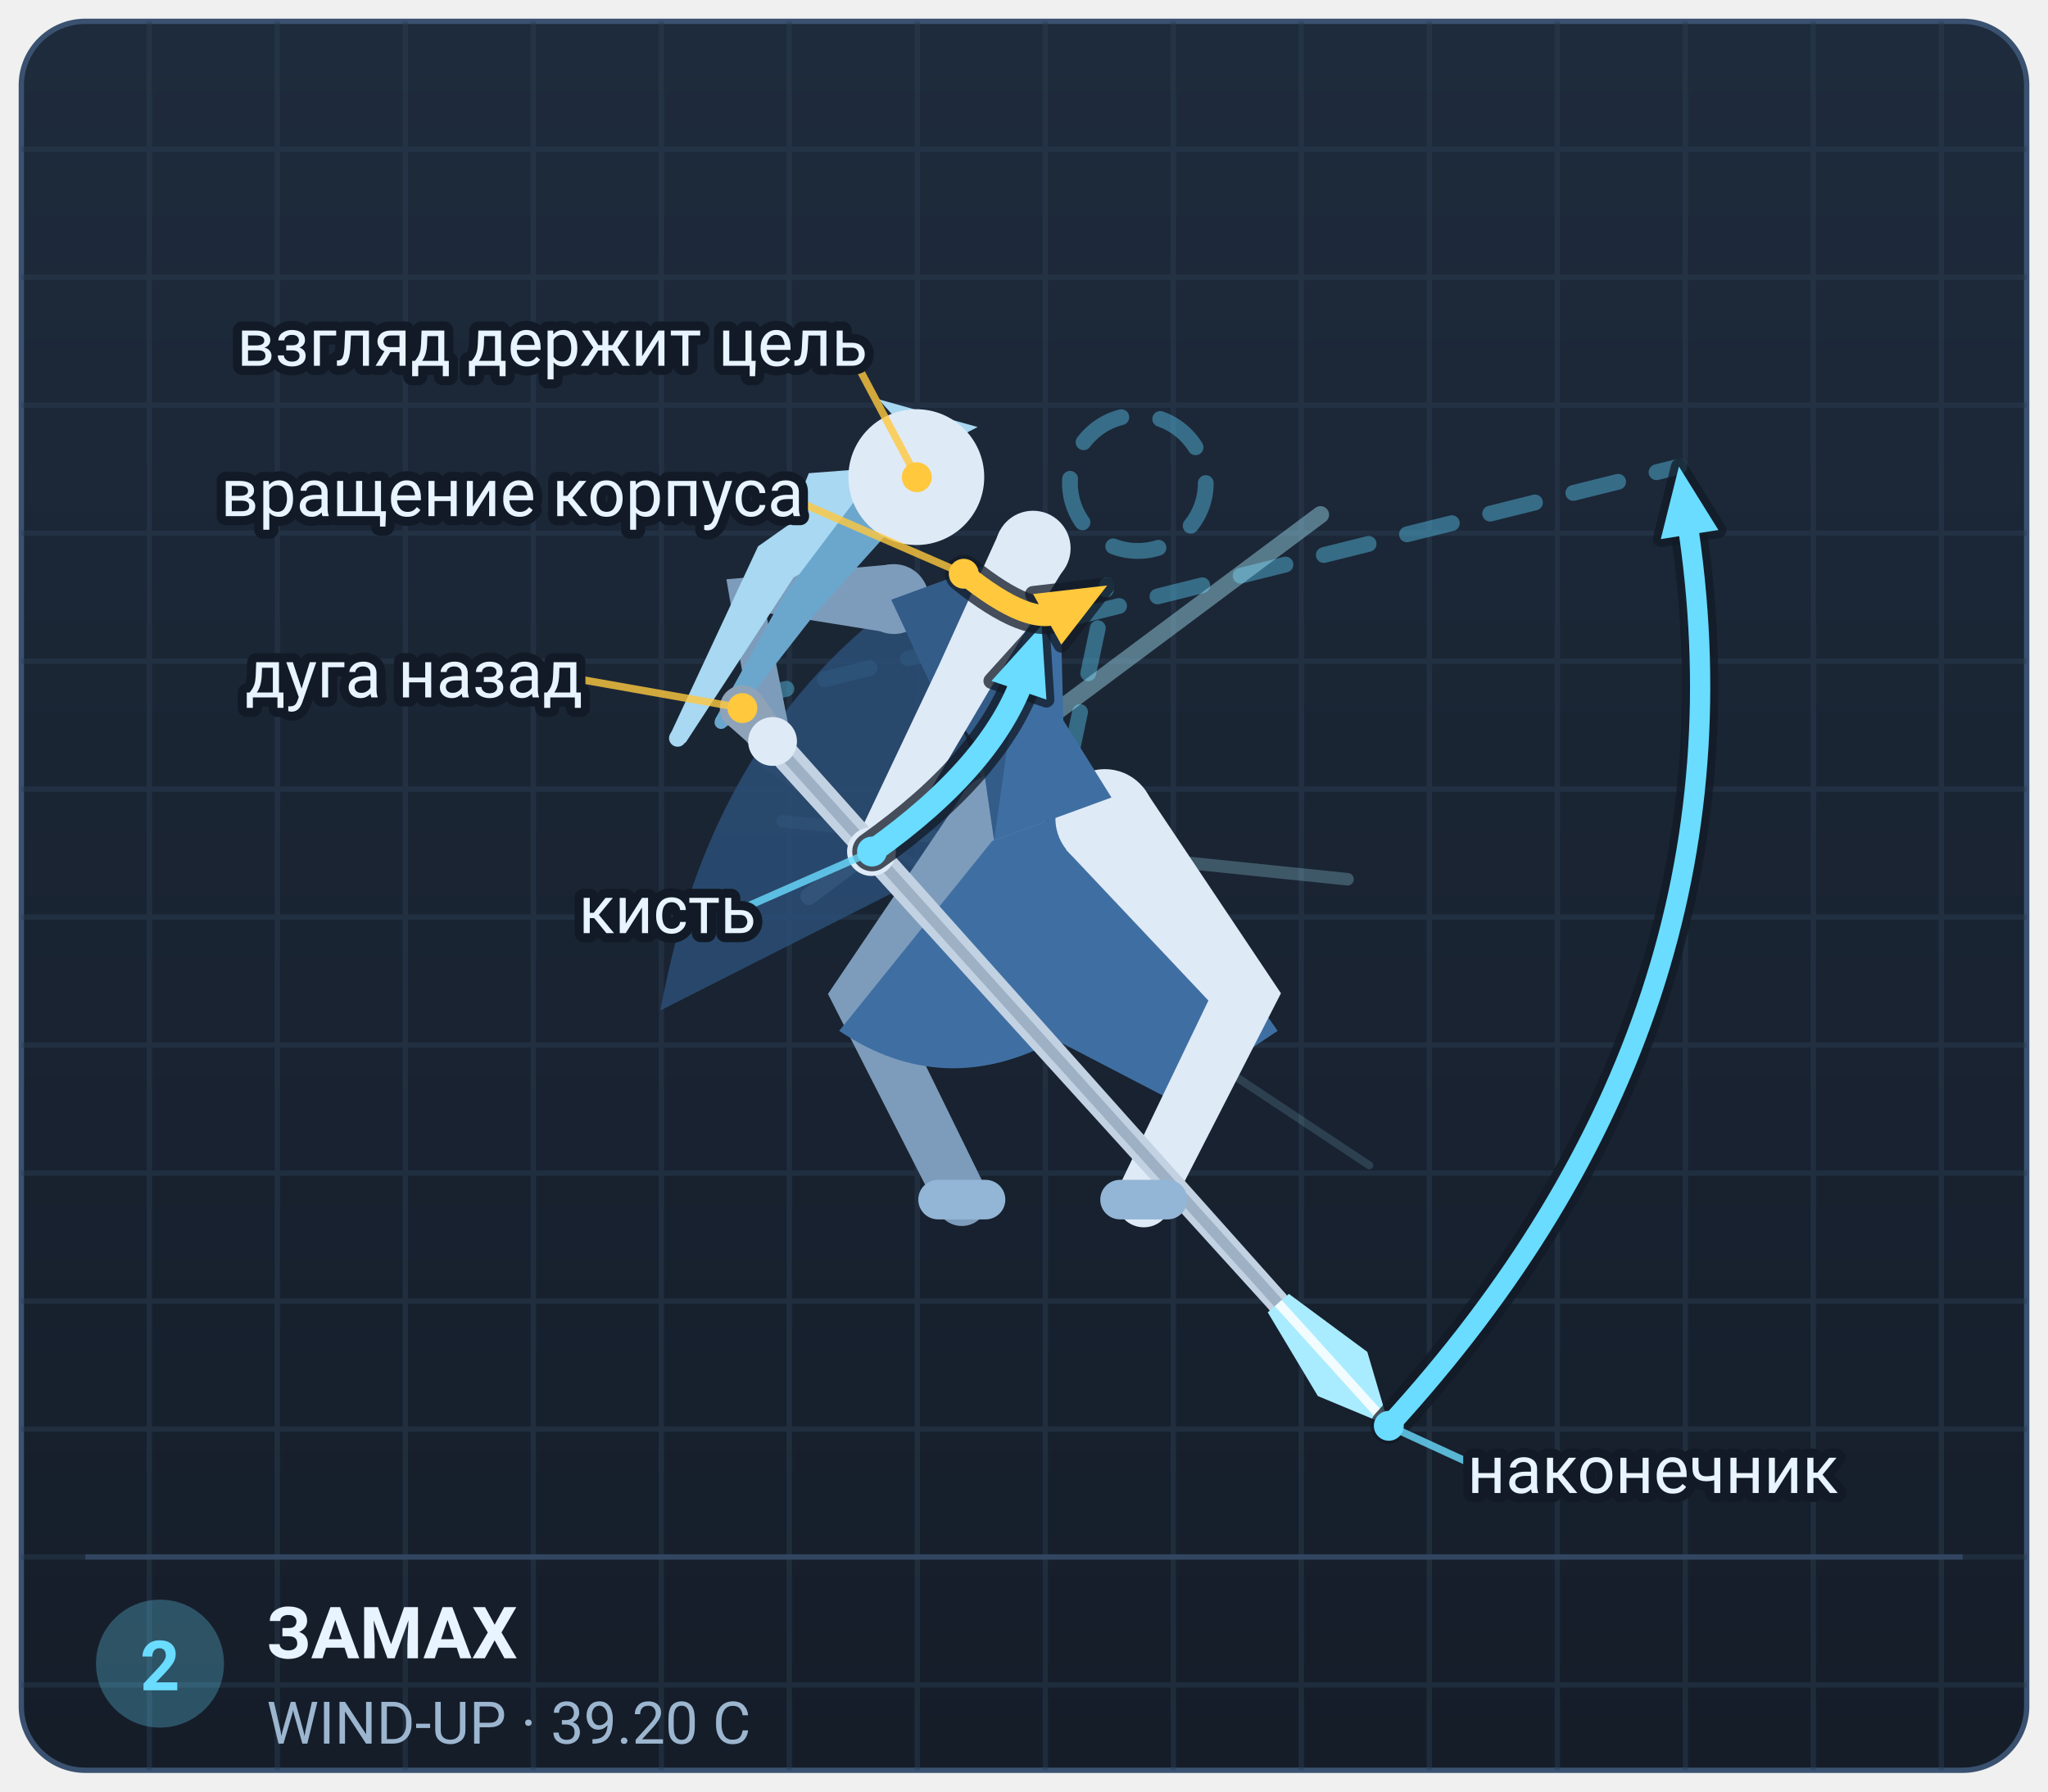
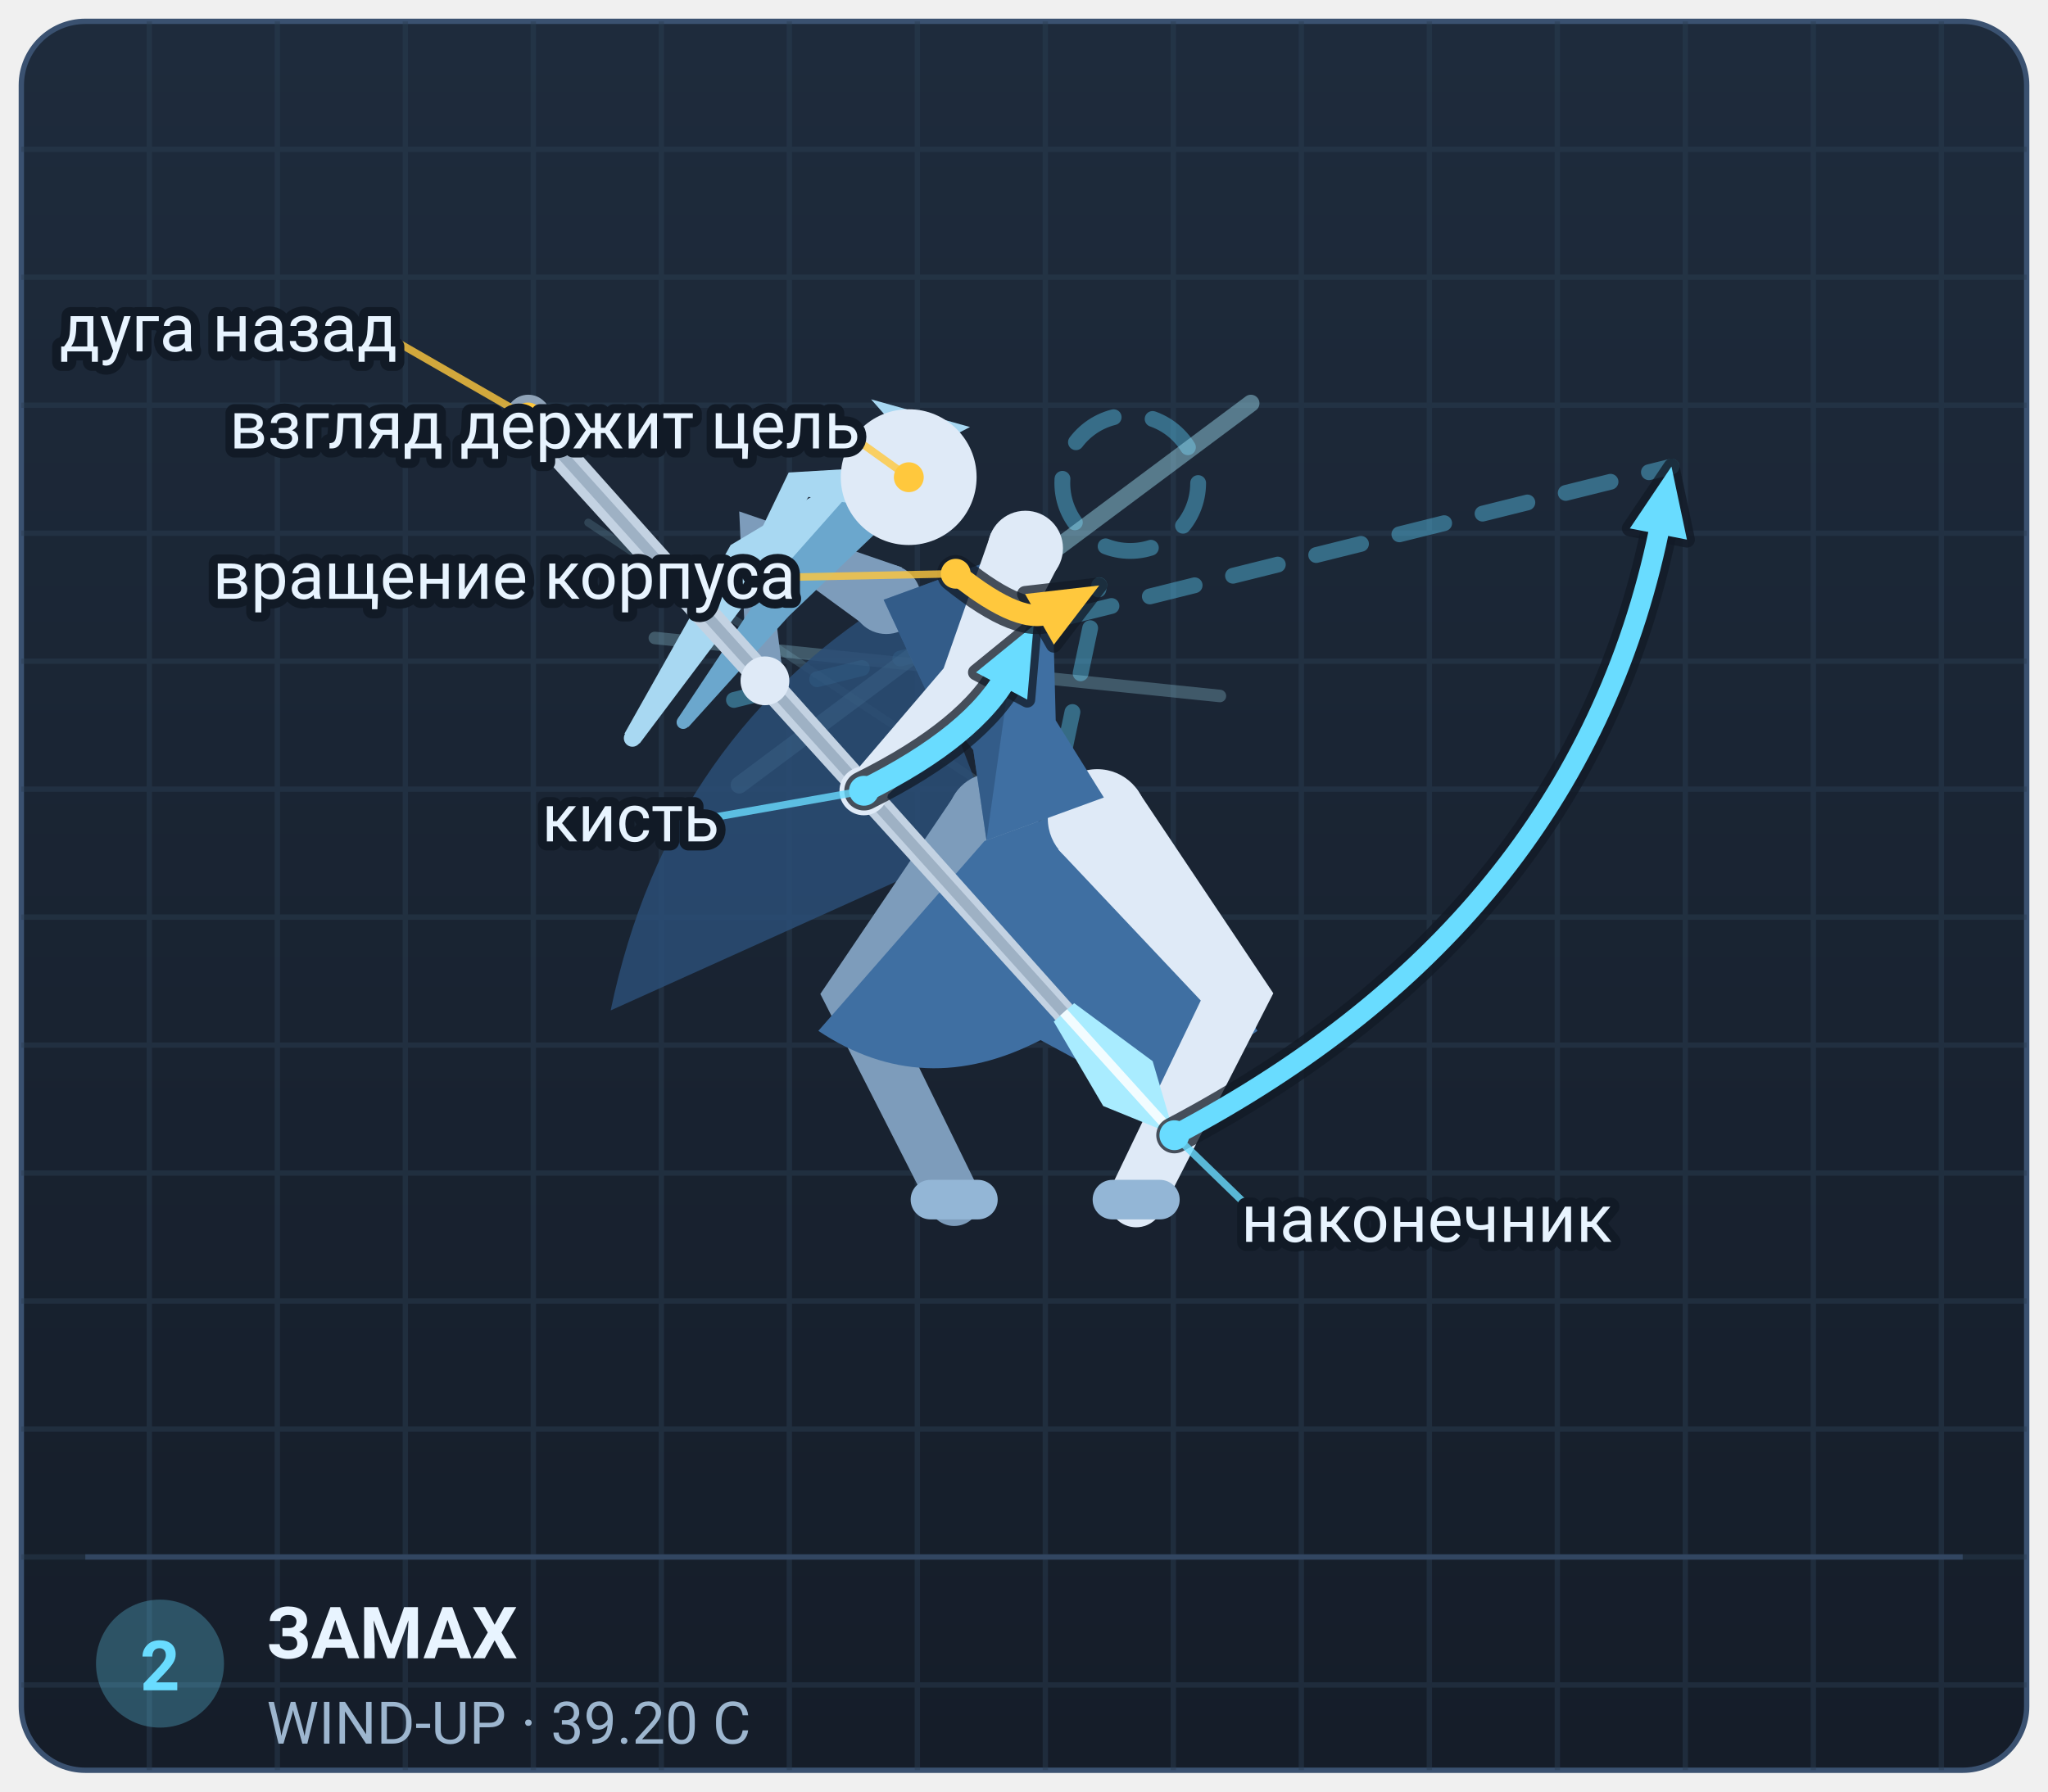
<svg xmlns="http://www.w3.org/2000/svg" viewBox="0 0 384 336" width="100%" preserveAspectRatio="xMidYMid meet" role="img">
  <defs>
-     <linearGradient id="g10214" x1="0" y1="0" x2="0" y2="1">
+     <linearGradient id="g1540" x1="0" y1="0" x2="0" y2="1">
      <stop offset="0" stop-color="#1e2b3c" />
      <stop offset="1" stop-color="#151d29" />
    </linearGradient>
-     <clipPath id="cg10214">
+     <clipPath id="cg1540">
      <rect x="4" y="4" width="376" height="328" rx="12" />
    </clipPath>
  </defs>
-   <rect x="4" y="4" width="376" height="328" rx="12" fill="url(#g10214)" stroke="#3a5170" />
-   <g clip-path="url(#cg10214)" stroke="#2b3d52" stroke-width="1" opacity="0.45">
+   <rect x="4" y="4" width="376" height="328" rx="12" fill="url(#g1540)" stroke="#3a5170" />
+   <g clip-path="url(#cg1540)" stroke="#2b3d52" stroke-width="1" opacity="0.45">
    <line x1="28" y1="4" x2="28" y2="332" />
    <line x1="52" y1="4" x2="52" y2="332" />
    <line x1="76" y1="4" x2="76" y2="332" />
    <line x1="100" y1="4" x2="100" y2="332" />
    <line x1="124" y1="4" x2="124" y2="332" />
    <line x1="148" y1="4" x2="148" y2="332" />
    <line x1="172" y1="4" x2="172" y2="332" />
    <line x1="196" y1="4" x2="196" y2="332" />
    <line x1="220" y1="4" x2="220" y2="332" />
    <line x1="244" y1="4" x2="244" y2="332" />
    <line x1="268" y1="4" x2="268" y2="332" />
    <line x1="292" y1="4" x2="292" y2="332" />
    <line x1="316" y1="4" x2="316" y2="332" />
    <line x1="340" y1="4" x2="340" y2="332" />
    <line x1="364" y1="4" x2="364" y2="332" />
    <line x1="4" y1="28" x2="380" y2="28" />
    <line x1="4" y1="52" x2="380" y2="52" />
    <line x1="4" y1="76" x2="380" y2="76" />
    <line x1="4" y1="100" x2="380" y2="100" />
    <line x1="4" y1="124" x2="380" y2="124" />
    <line x1="4" y1="148" x2="380" y2="148" />
    <line x1="4" y1="172" x2="380" y2="172" />
    <line x1="4" y1="196" x2="380" y2="196" />
    <line x1="4" y1="220" x2="380" y2="220" />
    <line x1="4" y1="244" x2="380" y2="244" />
    <line x1="4" y1="268" x2="380" y2="268" />
    <line x1="4" y1="292" x2="380" y2="292" />
    <line x1="4" y1="316" x2="380" y2="316" />
  </g>
-   <g transform="translate(197.40,224.98) scale(1.2363)">
+   <g transform="translate(195.97,224.98) scale(1.2363)">
    <g opacity="0.40" fill="none" stroke="#5fd4ff" stroke-width="2.4" stroke-dasharray="7 6" stroke-linecap="round" stroke-linejoin="round">
      <polyline points="-16.0,-0.0 -32.2,-30.2 0.0,-54.4 32.2,-30.2 16.0,-0.0" />
      <polyline points="0.0,-54.4 8.2,-93.2" />
      <polyline points="-47.2,-75.8 95.0,-111.2" />
      <circle cx="12.9" cy="-108.7" r="10.3" />
    </g>
-     <line x1="40.6" y1="-103.9" x2="-37.0" y2="-46.0" stroke="#a9ecff" stroke-width="2.6" opacity="0.42" stroke-linecap="round" />
-     <line x1="44.7" y1="-48.6" x2="-41.0" y2="-57.4" stroke="#a9ecff" stroke-width="1.9" opacity="0.26" stroke-linecap="round" />
-     <line x1="48.0" y1="-5.2" x2="-44.2" y2="-66.4" stroke="#a9ecff" stroke-width="1.2" opacity="0.15" stroke-linecap="round" />
-     <path d="M -21.6 -92.1 Q -51.9 -70.9 -59.5 -28.7 L -7.4 -55.1 Z" fill="#2a4d75" opacity="0.85" />
+     <line x1="31.2" y1="-120.8" x2="-46.4" y2="-62.9" stroke="#a9ecff" stroke-width="2.6" opacity="0.42" stroke-linecap="round" />
+     <line x1="26.5" y1="-76.4" x2="-59.2" y2="-85.2" stroke="#a9ecff" stroke-width="1.9" opacity="0.26" stroke-linecap="round" />
+     <line x1="22.9" y1="-41.5" x2="-69.3" y2="-102.7" stroke="#a9ecff" stroke-width="1.2" opacity="0.15" stroke-linecap="round" />
+     <path d="M -21.6 -92.1 Q -57.1 -70.9 -65.9 -28.7 L -7.4 -55.1 Z" fill="#2a4d75" opacity="0.85" />
    <polygon points="-17.3,1.8 -34.1,-31.2 -13.3,-62.0 -2.5,-53.5 -24.1,-30.2 -10.2,-1.8" fill="#7d9cbb" opacity="1.00" />
    <circle cx="-13.8" cy="-0.0" r="4.0" fill="#7d9cbb" />
    <circle cx="-7.9" cy="-57.8" r="6.9" fill="#7d9cbb" />
-     <polygon points="-24.2,-85.9 -43.5,-89.0 -39.7,-70.0 -45.2,-69.0 -49.5,-94.1 -24.0,-96.4" fill="#7d9cbb" opacity="1.00" />
+     <polygon points="-26.4,-86.4 -42.0,-97.8 -39.7,-78.9 -45.2,-78.5 -46.4,-104.4 -21.7,-95.9" fill="#7d9cbb" opacity="1.00" />
    <circle cx="-24.1" cy="-91.1" r="5.3" fill="#7d9cbb" />
-     <circle cx="-42.5" cy="-69.5" r="2.8" fill="#7d9cbb" />
-     <path d="M -9.2 -54.4 L -32.4 -25.6 Q -16.6 -15.0 0.5 -24.2 Q 0.5 -24.2 18.2 -15.0 Q 18.2 -15.0 34.1 -25.6 L 9.2 -61.1 Z" fill="#3f6fa2" />
+     <circle cx="-42.5" cy="-78.7" r="2.8" fill="#7d9cbb" />
+     <path d="M -9.2 -54.4 L -34.4 -25.6 Q -18.5 -15.0 -0.7 -24.2 Q -0.7 -24.2 16.3 -15.0 Q 16.3 -15.0 32.2 -25.6 L 9.2 -61.1 Z" fill="#3f6fa2" />
    <polygon points="10.0,-1.9 23.6,-30.2 2.0,-53.1 13.8,-62.4 34.6,-31.3 17.6,1.9" fill="#dfeaf7" opacity="1.00" />
    <circle cx="13.8" cy="-0.0" r="4.2" fill="#dfeaf7" />
    <circle cx="7.9" cy="-57.8" r="7.5" fill="#dfeaf7" />
    <polygon points="-2.6,-99.0 1.3,-84.4 1.6,-72.7 8.9,-61.0 -8.9,-54.5 -10.9,-68.2 -18.1,-77.3 -24.5,-91.0" fill="#3f6fa2" />
    <polygon points="-8.9,-54.5 -10.9,-68.2 -18.1,-77.3 -24.5,-91.0 -2.6,-99.0" fill="#2a4d75" opacity="0.55" />
-     <polygon points="-21.4,-103.9 -39.3,-94.4 -55.7,-69.3 -58.0,-70.6 -44.7,-99.1 -26.4,-112.0" fill="#a8d8f2" opacity="1.00" />
+     <polygon points="-21.7,-103.8 -42.7,-94.2 -61.5,-69.2 -63.8,-70.7 -47.7,-99.3 -26.1,-112.2" fill="#a8d8f2" opacity="1.00" />
    <circle cx="-23.9" cy="-108.0" r="4.8" fill="#a8d8f2" />
-     <circle cx="-56.9" cy="-70.0" r="1.3" fill="#a8d8f2" />
-     <polygon points="-21.0,-105.6 -36.2,-88.7 -49.4,-71.8 -51.2,-72.9 -40.6,-92.0 -26.8,-110.3" fill="#6ba7cd" opacity="1.00" />
+     <circle cx="-62.6" cy="-70.0" r="1.3" fill="#a8d8f2" />
+     <polygon points="-21.2,-105.4 -38.9,-88.5 -54.1,-71.7 -55.7,-73.0 -43.0,-92.1 -26.6,-110.6" fill="#6ba7cd" opacity="1.00" />
    <circle cx="-23.9" cy="-108.0" r="3.7" fill="#6ba7cd" />
-     <circle cx="-50.3" cy="-72.4" r="1.0" fill="#6ba7cd" />
-     <polygon points="-24.0,-104.8 -33.8,-106.7 -44.0,-88.1 -45.6,-88.8 -37.0,-110.2 -23.8,-111.2" fill="#a8d8f2" opacity="1.00" />
+     <circle cx="-54.9" cy="-72.4" r="1.0" fill="#6ba7cd" />
+     <polygon points="-24.0,-104.8 -35.9,-106.6 -47.7,-88.0 -49.2,-88.9 -38.9,-110.3 -23.8,-111.2" fill="#a8d8f2" opacity="1.00" />
    <circle cx="-23.9" cy="-108.0" r="3.2" fill="#a8d8f2" />
-     <circle cx="-44.8" cy="-88.5" r="0.9" fill="#a8d8f2" />
+     <circle cx="-48.4" cy="-88.5" r="0.9" fill="#a8d8f2" />
    <polygon points="-26.4,-121.4 -11.4,-117.2 -33.2,-105.9 -21.8,-116.2" fill="#a8d8f2" />
    <circle cx="-20.7" cy="-109.6" r="10.3" fill="#dfeaf7" />
-     <polygon points="2.0,-96.2 -9.8,-77.0 -24.9,-51.4 -30.0,-54.2 -17.3,-81.0 -8.0,-101.5" fill="#dfeaf7" opacity="1.00" />
+     <polygon points="2.2,-96.6 -8.4,-75.9 -25.4,-60.0 -29.5,-64.1 -15.4,-80.6 -8.2,-101.1" fill="#dfeaf7" opacity="1.00" />
    <circle cx="-3.0" cy="-98.8" r="5.7" fill="#dfeaf7" />
-     <circle cx="-27.5" cy="-52.8" r="2.9" fill="#dfeaf7" />
-     <polygon points="-45.4,-76.1 35.5,14.5 32.9,16.8 -48.7,-73.1" fill="#c3d2e2" opacity="1.00" />
-     <circle cx="-47.1" cy="-74.6" r="2.2" fill="#c3d2e2" />
-     <circle cx="34.2" cy="15.7" r="1.7" fill="#c3d2e2" />
-     <line x1="-47.1" y1="-74.6" x2="34.2" y2="15.7" stroke="#8fa3b8" stroke-width="1.6" opacity="0.7" />
-     <polygon points="-44.5,-76.9 -41.8,-73.1 -46.1,-69.2 -49.6,-72.3" fill="#8fa3b8" opacity="1.00" />
-     <circle cx="-47.1" cy="-74.6" r="3.4" fill="#8fa3b8" />
-     <circle cx="-44.0" cy="-71.1" r="2.9" fill="#8fa3b8" />
-     <polygon points="51.0,34.3 47.7,23.1 35.8,14.3 32.6,17.1 40.2,29.8" fill="#a9ecff" />
-     <line x1="34.2" y1="15.7" x2="51.0" y2="34.3" stroke="#ffffff" stroke-width="1.4" opacity="0.85" />
-     <circle cx="-42.5" cy="-69.5" r="3.7" fill="#dfeaf7" />
-     <circle cx="-27.5" cy="-52.8" r="3.7" fill="#dfeaf7" />
+     <circle cx="-27.5" cy="-62.0" r="2.9" fill="#dfeaf7" />
+     <polygon points="-76.8,-120.2 4.1,-29.6 1.5,-27.3 -80.1,-117.2" fill="#c3d2e2" opacity="1.00" />
+     <circle cx="-78.4" cy="-118.7" r="2.2" fill="#c3d2e2" />
+     <circle cx="2.8" cy="-28.4" r="1.7" fill="#c3d2e2" />
+     <line x1="-78.4" y1="-118.7" x2="2.8" y2="-28.4" stroke="#8fa3b8" stroke-width="1.6" opacity="0.7" />
+     <polygon points="-75.9,-121.0 -73.2,-117.2 -77.5,-113.3 -81.0,-116.4" fill="#8fa3b8" opacity="1.00" />
+     <circle cx="-78.4" cy="-118.7" r="3.4" fill="#8fa3b8" />
+     <circle cx="-75.3" cy="-115.2" r="2.9" fill="#8fa3b8" />
+     <polygon points="19.6,-9.8 16.3,-21.0 4.4,-29.8 1.3,-27.0 8.8,-14.2" fill="#a9ecff" />
+     <line x1="2.8" y1="-28.4" x2="19.6" y2="-9.8" stroke="#ffffff" stroke-width="1.4" opacity="0.85" />
+     <circle cx="-42.5" cy="-78.7" r="3.7" fill="#dfeaf7" />
+     <circle cx="-27.5" cy="-62.0" r="3.7" fill="#dfeaf7" />
    <rect x="-20.4" y="-3.0" width="13.2" height="6" rx="3" fill="#93b6d6" />
    <rect x="7.2" y="-3.0" width="13.2" height="6" rx="3" fill="#93b6d6" />
  </g>
-   <path d="M 163.5 159.7 Q 186.2 143.6 192.0 126.7" fill="none" stroke="#111a26" stroke-width="7.4" stroke-linecap="round" opacity="0.75" />
-   <polygon points="195.3,117.3 196.2,131.2 185.9,127.7" fill="none" stroke="#111a26" stroke-width="3" stroke-linejoin="round" opacity="0.75" />
-   <path d="M 163.5 159.7 Q 186.2 143.6 192.0 126.7" fill="none" stroke="#69dcff" stroke-width="4.4" stroke-linecap="round" />
-   <polygon points="195.3,117.3 196.2,131.2 185.9,127.7" fill="#69dcff" />
-   <path d="M 260.4 267.4 Q 330.8 190.5 316.3 97.4" fill="none" stroke="#111a26" stroke-width="6.8" stroke-linecap="round" opacity="0.75" />
-   <polygon points="314.8,87.5 322.2,99.4 311.4,101.1" fill="none" stroke="#111a26" stroke-width="3" stroke-linejoin="round" opacity="0.75" />
-   <path d="M 260.4 267.4 Q 330.8 190.5 316.3 97.4" fill="none" stroke="#69dcff" stroke-width="3.8" stroke-linecap="round" />
-   <polygon points="314.8,87.5 322.2,99.4 311.4,101.1" fill="#69dcff" />
-   <path d="M 180.7 107.6 Q 193.4 117.8 198.9 114.7" fill="none" stroke="#111a26" stroke-width="7.0" stroke-linecap="round" opacity="0.75" />
-   <polygon points="207.6,109.8 199.0,120.9 193.7,111.4" fill="none" stroke="#111a26" stroke-width="3" stroke-linejoin="round" opacity="0.75" />
-   <path d="M 180.7 107.6 Q 193.4 117.8 198.9 114.7" fill="none" stroke="#ffc83d" stroke-width="4.0" stroke-linecap="round" />
-   <polygon points="207.6,109.8 199.0,120.9 193.7,111.4" fill="#ffc83d" />
-   <line x1="260.4" y1="267.4" x2="279.1" y2="276.0" stroke="#69dcff" stroke-width="1.4" opacity="0.8" />
-   <circle cx="260.4" cy="267.4" r="2.8" fill="#69dcff" />
-   <text x="275.1" y="280.0" fill="#e8f4ff" font-size="12.5" text-anchor="start" font-family="Segoe UI, Roboto, sans-serif" paint-order="stroke" stroke="#111a26" stroke-width="3.4" stroke-linejoin="round">наконечник</text>
-   <line x1="139.2" y1="132.8" x2="105.3" y2="126.8" stroke="#ffc83d" stroke-width="1.4" opacity="0.8" />
-   <circle cx="139.2" cy="132.8" r="2.8" fill="#ffc83d" />
-   <text x="109.3" y="130.8" fill="#e8f4ff" font-size="12.5" text-anchor="end" font-family="Segoe UI, Roboto, sans-serif" paint-order="stroke" stroke="#111a26" stroke-width="3.4" stroke-linejoin="round">дуга назад</text>
-   <line x1="163.5" y1="159.7" x2="137.8" y2="171.0" stroke="#69dcff" stroke-width="1.4" opacity="0.8" />
-   <circle cx="163.5" cy="159.7" r="2.8" fill="#69dcff" />
-   <text x="141.8" y="175.0" fill="#e8f4ff" font-size="12.5" text-anchor="end" font-family="Segoe UI, Roboto, sans-serif" paint-order="stroke" stroke="#111a26" stroke-width="3.4" stroke-linejoin="round">кисть</text>
-   <line x1="171.9" y1="89.5" x2="158.7" y2="64.6" stroke="#ffc83d" stroke-width="1.4" opacity="0.8" />
-   <circle cx="171.9" cy="89.5" r="2.8" fill="#ffc83d" />
-   <text x="162.7" y="68.6" fill="#e8f4ff" font-size="12.5" text-anchor="end" font-family="Segoe UI, Roboto, sans-serif" paint-order="stroke" stroke="#111a26" stroke-width="3.4" stroke-linejoin="round">взгляд держит цель</text>
-   <line x1="180.7" y1="107.6" x2="146.7" y2="92.8" stroke="#ffc83d" stroke-width="1.4" opacity="0.8" />
-   <circle cx="180.7" cy="107.6" r="2.8" fill="#ffc83d" />
-   <text x="150.7" y="96.8" fill="#e8f4ff" font-size="12.5" text-anchor="end" font-family="Segoe UI, Roboto, sans-serif" paint-order="stroke" stroke="#111a26" stroke-width="3.4" stroke-linejoin="round">вращение корпуса</text>
+   <path d="M 162.0 148.3 Q 182.9 137.9 189.1 126.1" fill="none" stroke="#111a26" stroke-width="7.4" stroke-linecap="round" opacity="0.75" />
+   <polygon points="193.8,117.3 192.6,131.2 183.0,126.1" fill="none" stroke="#111a26" stroke-width="3" stroke-linejoin="round" opacity="0.75" />
+   <path d="M 162.0 148.3 Q 182.9 137.9 189.1 126.1" fill="none" stroke="#69dcff" stroke-width="4.4" stroke-linecap="round" />
+   <polygon points="193.8,117.3 192.6,131.2 183.0,126.1" fill="#69dcff" />
+   <path d="M 220.2 212.9 Q 296.9 172.5 311.5 97.3" fill="none" stroke="#111a26" stroke-width="6.8" stroke-linecap="round" opacity="0.75" />
+   <polygon points="313.4,87.5 316.3,101.2 305.6,99.1" fill="none" stroke="#111a26" stroke-width="3" stroke-linejoin="round" opacity="0.75" />
+   <path d="M 220.2 212.9 Q 296.9 172.5 311.5 97.3" fill="none" stroke="#69dcff" stroke-width="3.8" stroke-linecap="round" />
+   <polygon points="313.4,87.5 316.3,101.2 305.6,99.1" fill="#69dcff" />
+   <path d="M 179.2 107.6 Q 191.9 117.8 197.4 114.7" fill="none" stroke="#111a26" stroke-width="7.0" stroke-linecap="round" opacity="0.75" />
+   <polygon points="206.1,109.8 197.6,120.9 192.2,111.4" fill="none" stroke="#111a26" stroke-width="3" stroke-linejoin="round" opacity="0.75" />
+   <path d="M 179.2 107.6 Q 191.9 117.8 197.4 114.7" fill="none" stroke="#ffc83d" stroke-width="4.0" stroke-linecap="round" />
+   <polygon points="206.1,109.8 197.6,120.9 192.2,111.4" fill="#ffc83d" />
+   <line x1="99.0" y1="78.3" x2="70.5" y2="61.9" stroke="#ffc83d" stroke-width="1.4" opacity="0.8" />
+   <circle cx="99.0" cy="78.3" r="2.8" fill="#ffc83d" />
+   <text x="74.5" y="65.9" fill="#e8f4ff" font-size="12.5" text-anchor="end" font-family="Segoe UI, Roboto, sans-serif" paint-order="stroke" stroke="#111a26" stroke-width="3.4" stroke-linejoin="round">дуга назад</text>
+   <line x1="220.2" y1="212.9" x2="236.7" y2="228.9" stroke="#69dcff" stroke-width="1.4" opacity="0.8" />
+   <circle cx="220.2" cy="212.9" r="2.8" fill="#69dcff" />
+   <text x="232.7" y="232.9" fill="#e8f4ff" font-size="12.5" text-anchor="start" font-family="Segoe UI, Roboto, sans-serif" paint-order="stroke" stroke="#111a26" stroke-width="3.4" stroke-linejoin="round">наконечник</text>
+   <line x1="162.0" y1="148.3" x2="130.9" y2="153.8" stroke="#69dcff" stroke-width="1.4" opacity="0.8" />
+   <circle cx="162.0" cy="148.3" r="2.8" fill="#69dcff" />
+   <text x="134.9" y="157.8" fill="#e8f4ff" font-size="12.5" text-anchor="end" font-family="Segoe UI, Roboto, sans-serif" paint-order="stroke" stroke="#111a26" stroke-width="3.4" stroke-linejoin="round">кисть</text>
+   <line x1="170.4" y1="89.5" x2="157.3" y2="80.1" stroke="#ffc83d" stroke-width="1.4" opacity="0.8" />
+   <circle cx="170.4" cy="89.5" r="2.8" fill="#ffc83d" />
+   <text x="161.3" y="84.1" fill="#e8f4ff" font-size="12.5" text-anchor="end" font-family="Segoe UI, Roboto, sans-serif" paint-order="stroke" stroke="#111a26" stroke-width="3.4" stroke-linejoin="round">взгляд держит цель</text>
+   <line x1="179.2" y1="107.6" x2="145.2" y2="108.3" stroke="#ffc83d" stroke-width="1.4" opacity="0.8" />
+   <circle cx="179.2" cy="107.6" r="2.8" fill="#ffc83d" />
+   <text x="149.2" y="112.3" fill="#e8f4ff" font-size="12.5" text-anchor="end" font-family="Segoe UI, Roboto, sans-serif" paint-order="stroke" stroke="#111a26" stroke-width="3.4" stroke-linejoin="round">вращение корпуса</text>
  <line x1="16" y1="292" x2="368" y2="292" stroke="#3a5170" opacity="0.7" />
  <circle cx="30" cy="312" r="12" fill="#69dcff" opacity="0.28" />
  <text x="30" y="317" fill="#69dcff" font-size="13" font-weight="700" text-anchor="middle" font-family="Segoe UI, Roboto, sans-serif">2</text>
  <text x="50" y="311" fill="#e8f4ff" font-size="13.5" font-weight="700" font-family="Segoe UI, Roboto, sans-serif">ЗАМАХ</text>
  <text x="50" y="327" fill="#9db6cf" font-size="11" font-family="Segoe UI, Roboto, sans-serif">WIND-UP · 39.20 С</text>
</svg>
